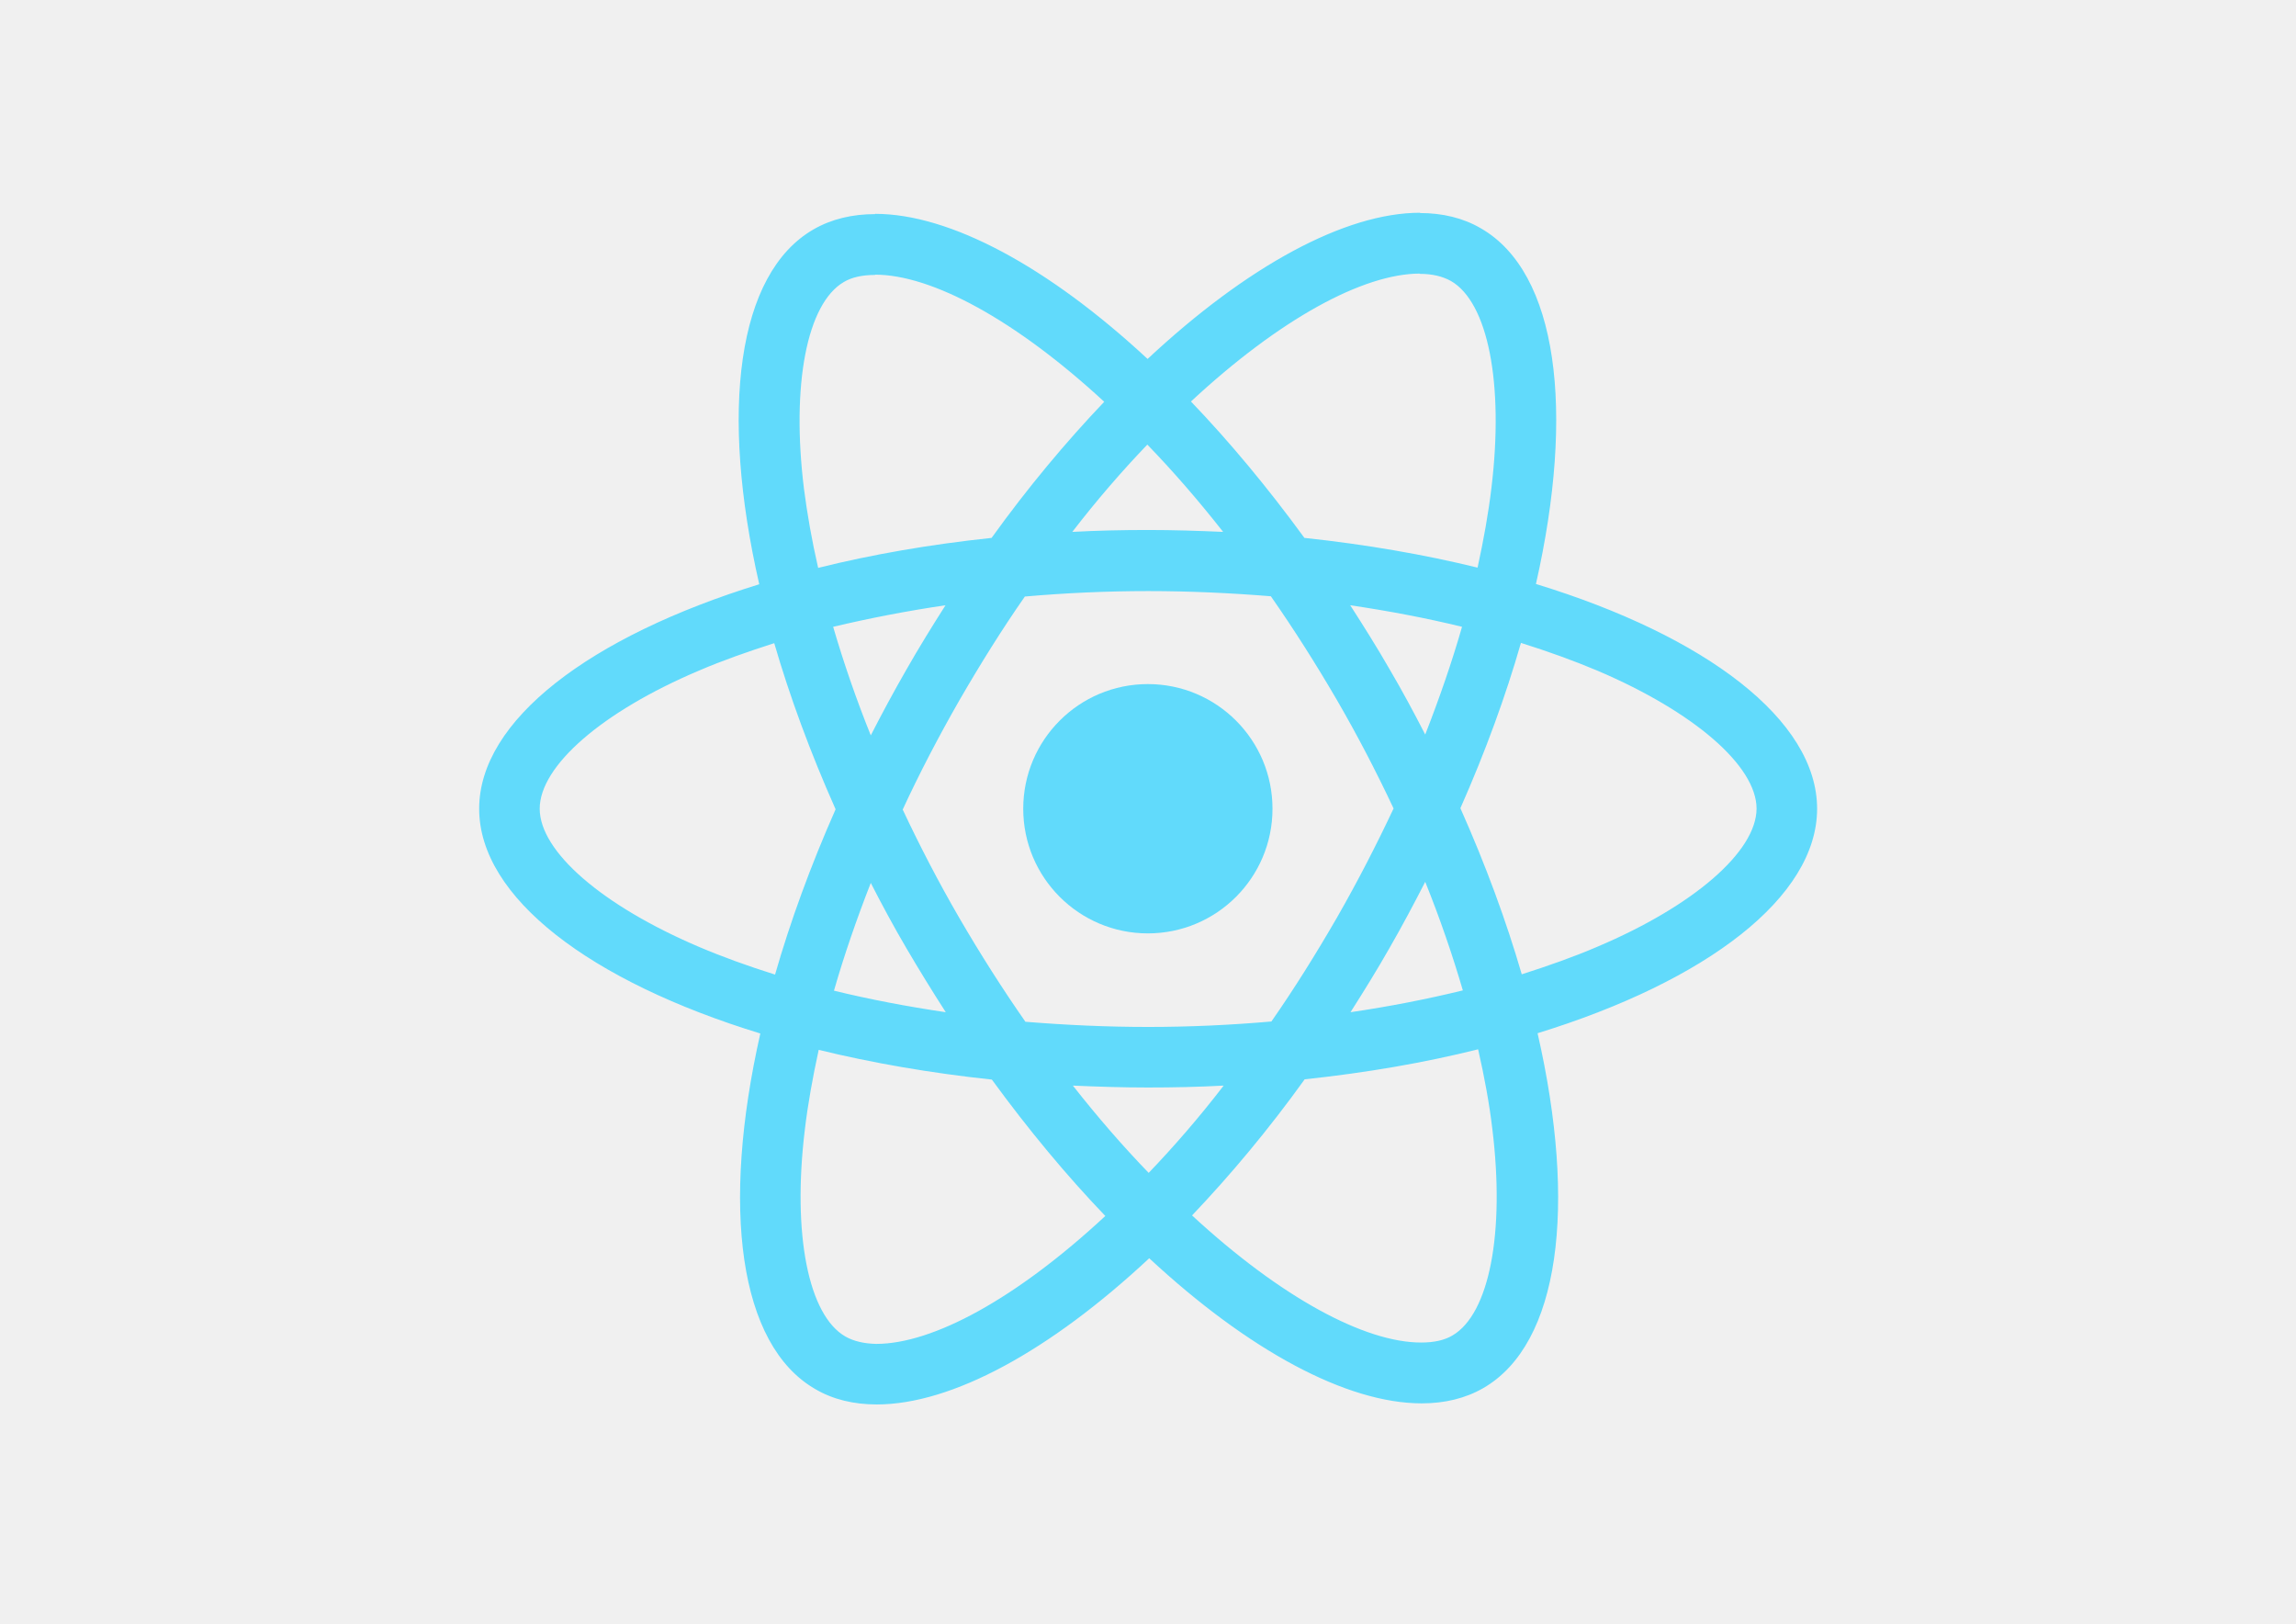
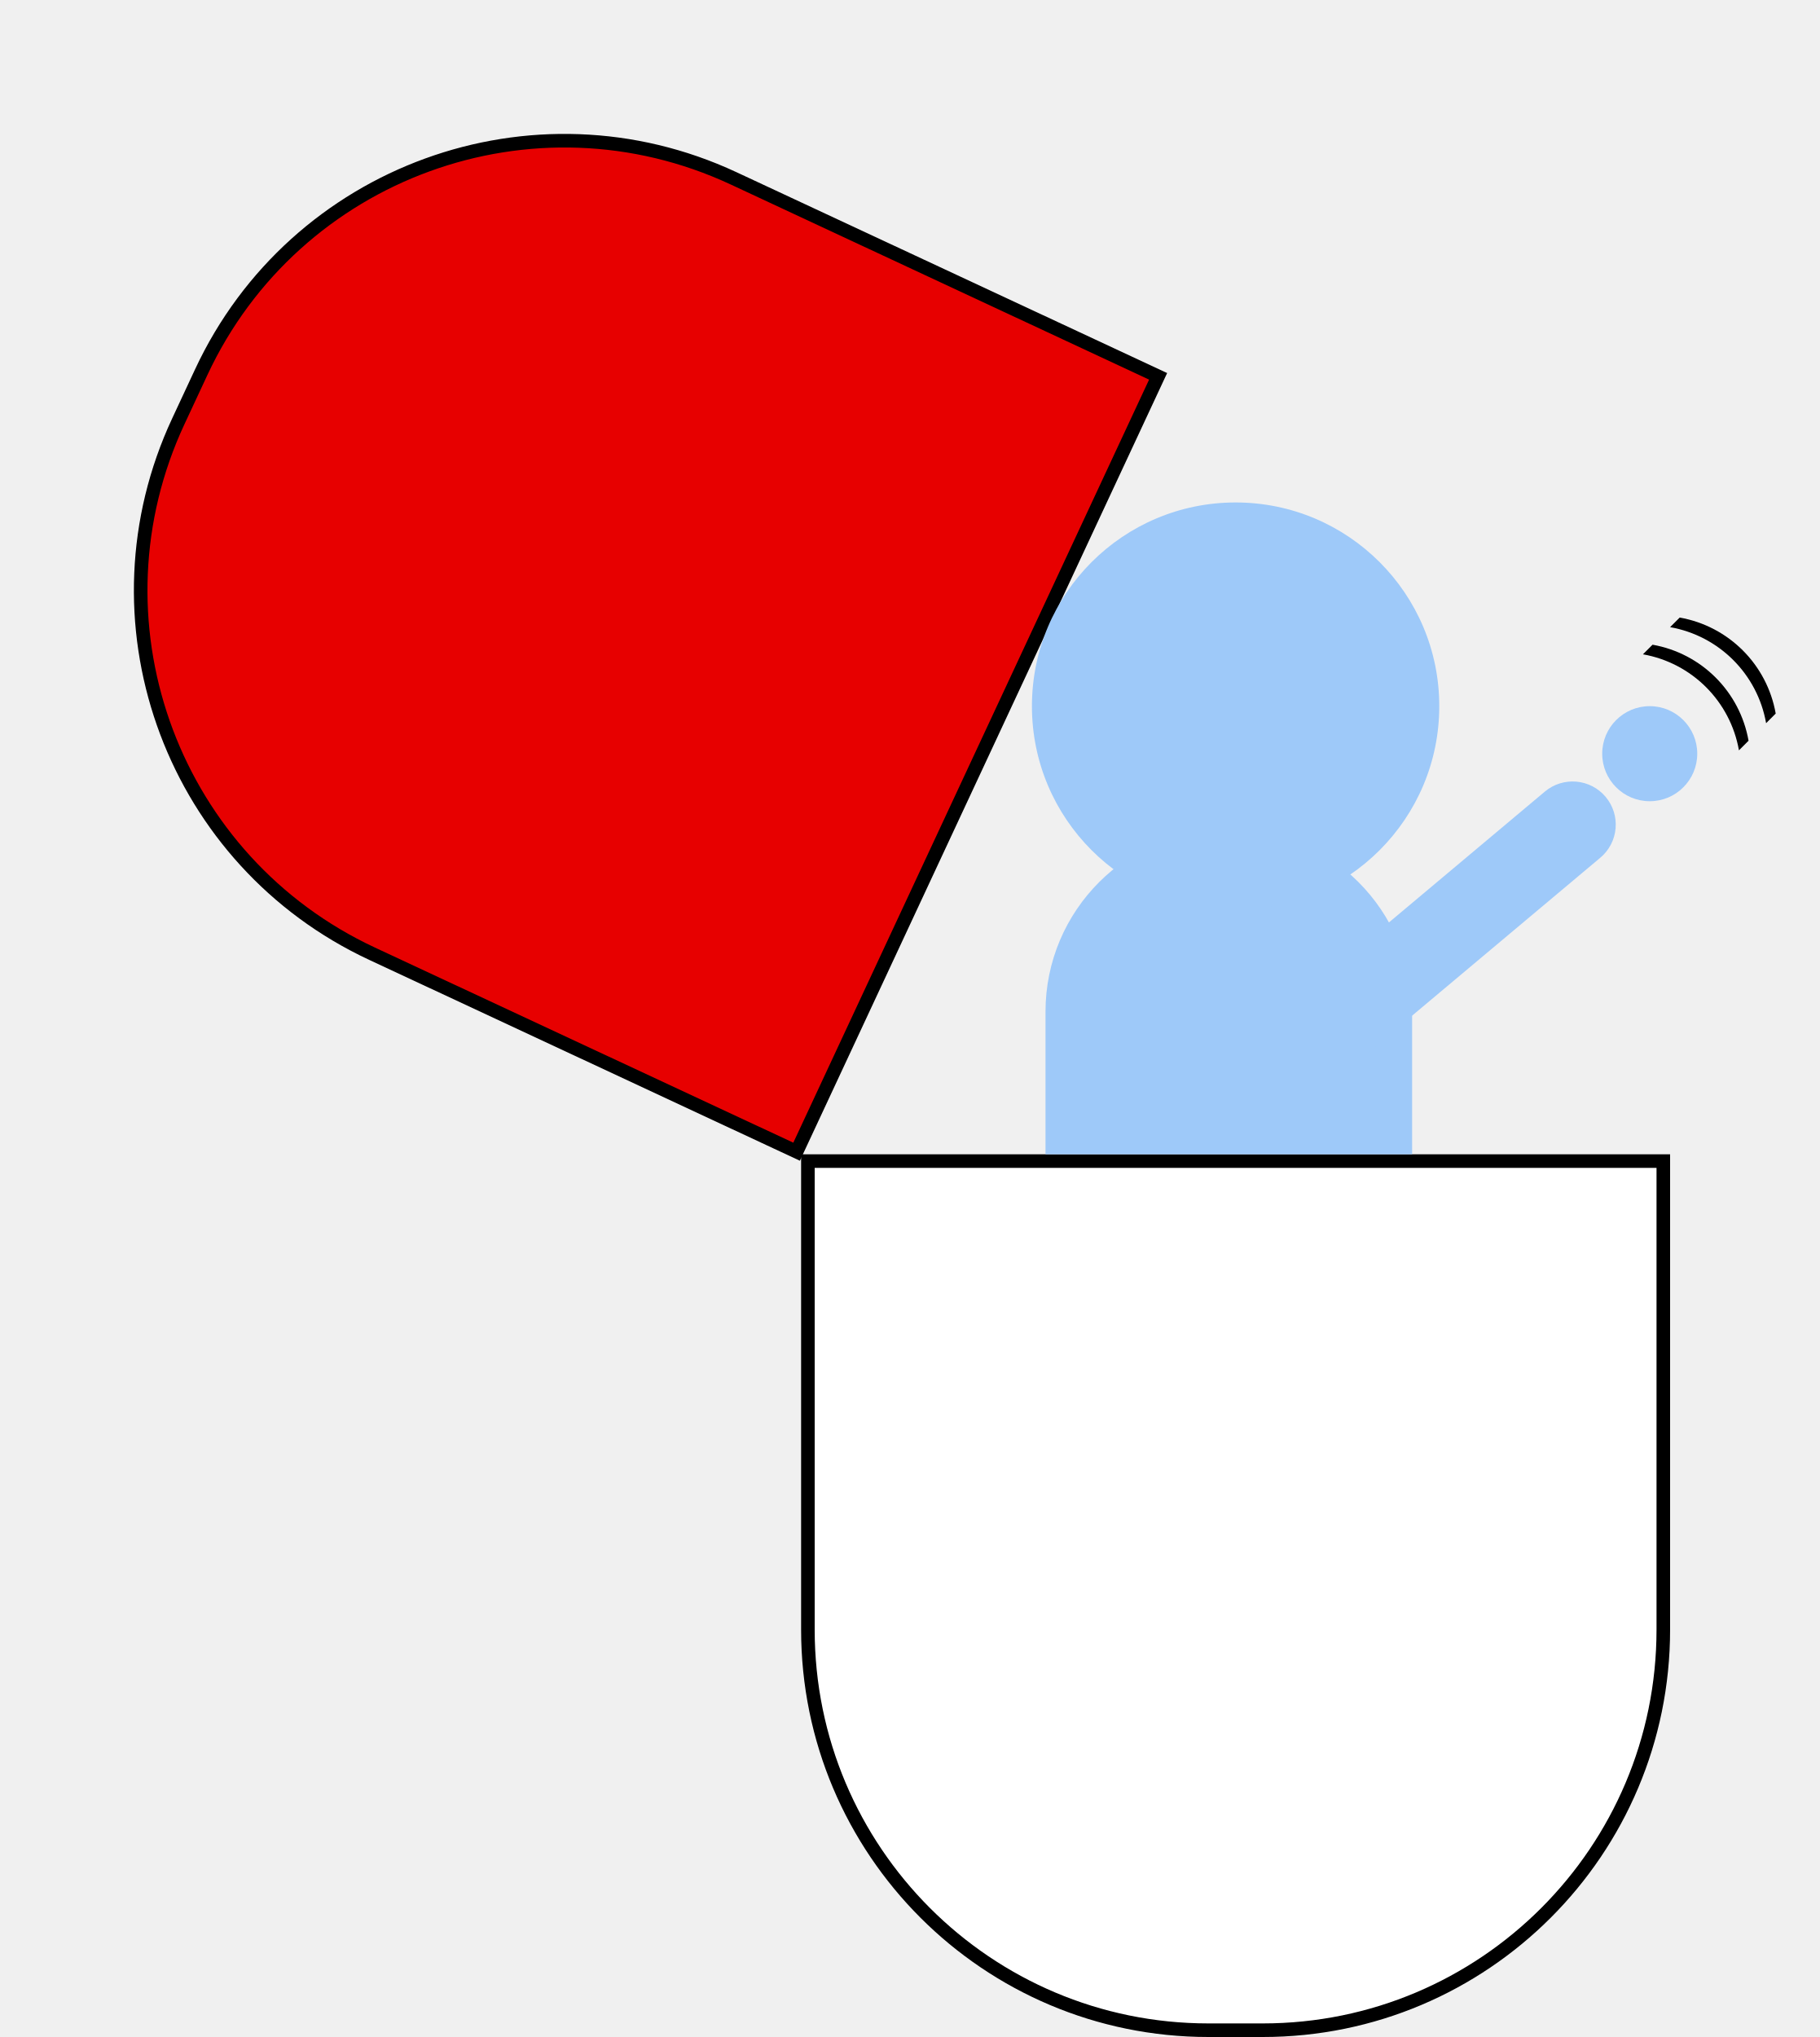
- <svg xmlns="http://www.w3.org/2000/svg" viewBox="0 0 841.9 595.3">
-   <g fill="#61DAFB">
-     <path d="M666.3 296.5c0-32.5-40.7-63.3-103.1-82.4 14.4-63.6 8-114.2-20.2-130.4-6.5-3.8-14.1-5.6-22.4-5.6v22.3c4.6 0 8.3.9 11.4 2.6 13.6 7.8 19.5 37.5 14.9 75.7-1.1 9.4-2.9 19.3-5.1 29.4-19.6-4.8-41-8.5-63.5-10.9-13.5-18.5-27.5-35.3-41.6-50 32.6-30.3 63.2-46.9 84-46.9V78c-27.5 0-63.5 19.6-99.9 53.6-36.4-33.8-72.4-53.2-99.9-53.2v22.3c20.7 0 51.4 16.5 84 46.6-14 14.7-28 31.4-41.3 49.9-22.6 2.4-44 6.1-63.6 11-2.3-10-4-19.7-5.2-29-4.7-38.2 1.1-67.9 14.6-75.8 3-1.8 6.9-2.6 11.5-2.6V78.5c-8.4 0-16 1.8-22.6 5.6-28.1 16.2-34.4 66.7-19.9 130.1-62.2 19.2-102.7 49.9-102.7 82.3 0 32.5 40.7 63.3 103.1 82.4-14.4 63.6-8 114.2 20.2 130.4 6.5 3.8 14.1 5.6 22.5 5.6 27.5 0 63.5-19.6 99.9-53.6 36.4 33.8 72.4 53.2 99.9 53.2 8.4 0 16-1.8 22.6-5.6 28.1-16.2 34.4-66.7 19.9-130.1 62-19.1 102.5-49.9 102.5-82.3zm-130.2-66.7c-3.7 12.9-8.3 26.2-13.5 39.5-4.1-8-8.4-16-13.1-24-4.6-8-9.5-15.8-14.4-23.4 14.2 2.1 27.9 4.7 41 7.9zm-45.8 106.5c-7.8 13.5-15.8 26.3-24.1 38.2-14.9 1.3-30 2-45.2 2-15.1 0-30.2-.7-45-1.9-8.3-11.9-16.4-24.6-24.2-38-7.6-13.1-14.5-26.4-20.8-39.8 6.2-13.4 13.2-26.8 20.7-39.9 7.8-13.5 15.8-26.3 24.1-38.2 14.9-1.3 30-2 45.2-2 15.1 0 30.2.7 45 1.9 8.3 11.9 16.4 24.6 24.2 38 7.6 13.1 14.5 26.4 20.8 39.8-6.3 13.4-13.2 26.8-20.7 39.9zm32.3-13c5.4 13.4 10 26.8 13.8 39.8-13.1 3.2-26.9 5.9-41.2 8 4.9-7.7 9.8-15.6 14.4-23.7 4.6-8 8.9-16.1 13-24.1zM421.2 430c-9.3-9.6-18.6-20.3-27.8-32 9 .4 18.2.7 27.5.7 9.4 0 18.7-.2 27.8-.7-9 11.7-18.3 22.4-27.5 32zm-74.4-58.9c-14.2-2.1-27.9-4.7-41-7.9 3.7-12.9 8.3-26.2 13.5-39.5 4.1 8 8.4 16 13.1 24 4.7 8 9.5 15.8 14.4 23.4zM420.7 163c9.3 9.6 18.6 20.3 27.8 32-9-.4-18.2-.7-27.5-.7-9.4 0-18.7.2-27.8.7 9-11.7 18.3-22.4 27.5-32zm-74 58.9c-4.9 7.7-9.8 15.6-14.4 23.7-4.6 8-8.9 16-13 24-5.4-13.4-10-26.8-13.8-39.8 13.1-3.1 26.9-5.8 41.2-7.9zm-90.5 125.2c-35.4-15.1-58.3-34.9-58.3-50.6 0-15.7 22.9-35.6 58.3-50.6 8.6-3.7 18-7 27.7-10.1 5.7 19.6 13.2 40 22.5 60.9-9.2 20.8-16.6 41.1-22.2 60.6-9.9-3.1-19.3-6.5-28-10.2zM310 490c-13.6-7.8-19.5-37.5-14.9-75.7 1.1-9.4 2.9-19.3 5.1-29.4 19.6 4.8 41 8.5 63.5 10.9 13.5 18.5 27.5 35.3 41.6 50-32.6 30.3-63.2 46.9-84 46.9-4.5-.1-8.3-1-11.3-2.7zm237.2-76.2c4.7 38.2-1.1 67.9-14.6 75.8-3 1.8-6.9 2.6-11.5 2.6-20.7 0-51.4-16.5-84-46.6 14-14.7 28-31.4 41.3-49.9 22.6-2.4 44-6.1 63.6-11 2.3 10.1 4.1 19.8 5.2 29.1zm38.5-66.7c-8.6 3.7-18 7-27.7 10.1-5.7-19.6-13.2-40-22.5-60.9 9.2-20.8 16.6-41.1 22.2-60.6 9.9 3.1 19.3 6.5 28.1 10.2 35.4 15.1 58.3 34.9 58.3 50.6-.1 15.7-23 35.6-58.4 50.6zM320.8 78.4z" />
-     <circle cx="420.9" cy="296.5" r="45.7" />
-     <path d="M520.5 78.1z" />
-   </g>
+ <svg xmlns="http://www.w3.org/2000/svg" width="134" height="150" viewBox="0 0 134 150" fill="none">
+   <path d="M13.132 31.026L14.822 27.401C21.708 12.635 39.26 6.246 54.026 13.132L85.293 27.712L58.668 84.809L27.401 70.229L26.714 69.898C12.438 62.795 6.354 45.561 13.132 31.026Z" fill="#E70000" stroke="black" />
+   <path d="M122.5 85.5V120C122.5 136.292 109.292 149.5 93 149.5H89C72.708 149.5 59.5 136.292 59.5 120V85.5H122.5Z" fill="white" stroke="black" />
+   <path d="M77 74.5C77 67.044 83.044 61 90.5 61C97.956 61 104 67.044 104 74.5V85H77V74.5Z" fill="#9EC9F9" />
+   <circle cx="91" cy="52" r="15" fill="#9EC9F9" />
+   <rect x="93.996" y="74.888" width="29" height="6.356" rx="3.178" transform="rotate(-40 93.9959 74.8882)" fill="#9EC9F9" />
+   <circle cx="121.5" cy="55.5" r="3.5" fill="#9EC9F9" />
+   <path d="M123.707 45.475C127.316 46.112 130.141 48.937 130.778 52.546L130.071 53.253C129.434 49.644 126.609 46.819 123 46.182L123.707 45.475Z" fill="black" />
+   <path d="M121.707 47.475C125.316 48.112 128.141 50.937 128.778 54.546L128.071 55.253C127.434 51.644 124.609 48.819 121 48.182L121.707 47.475Z" fill="black" />
</svg>
